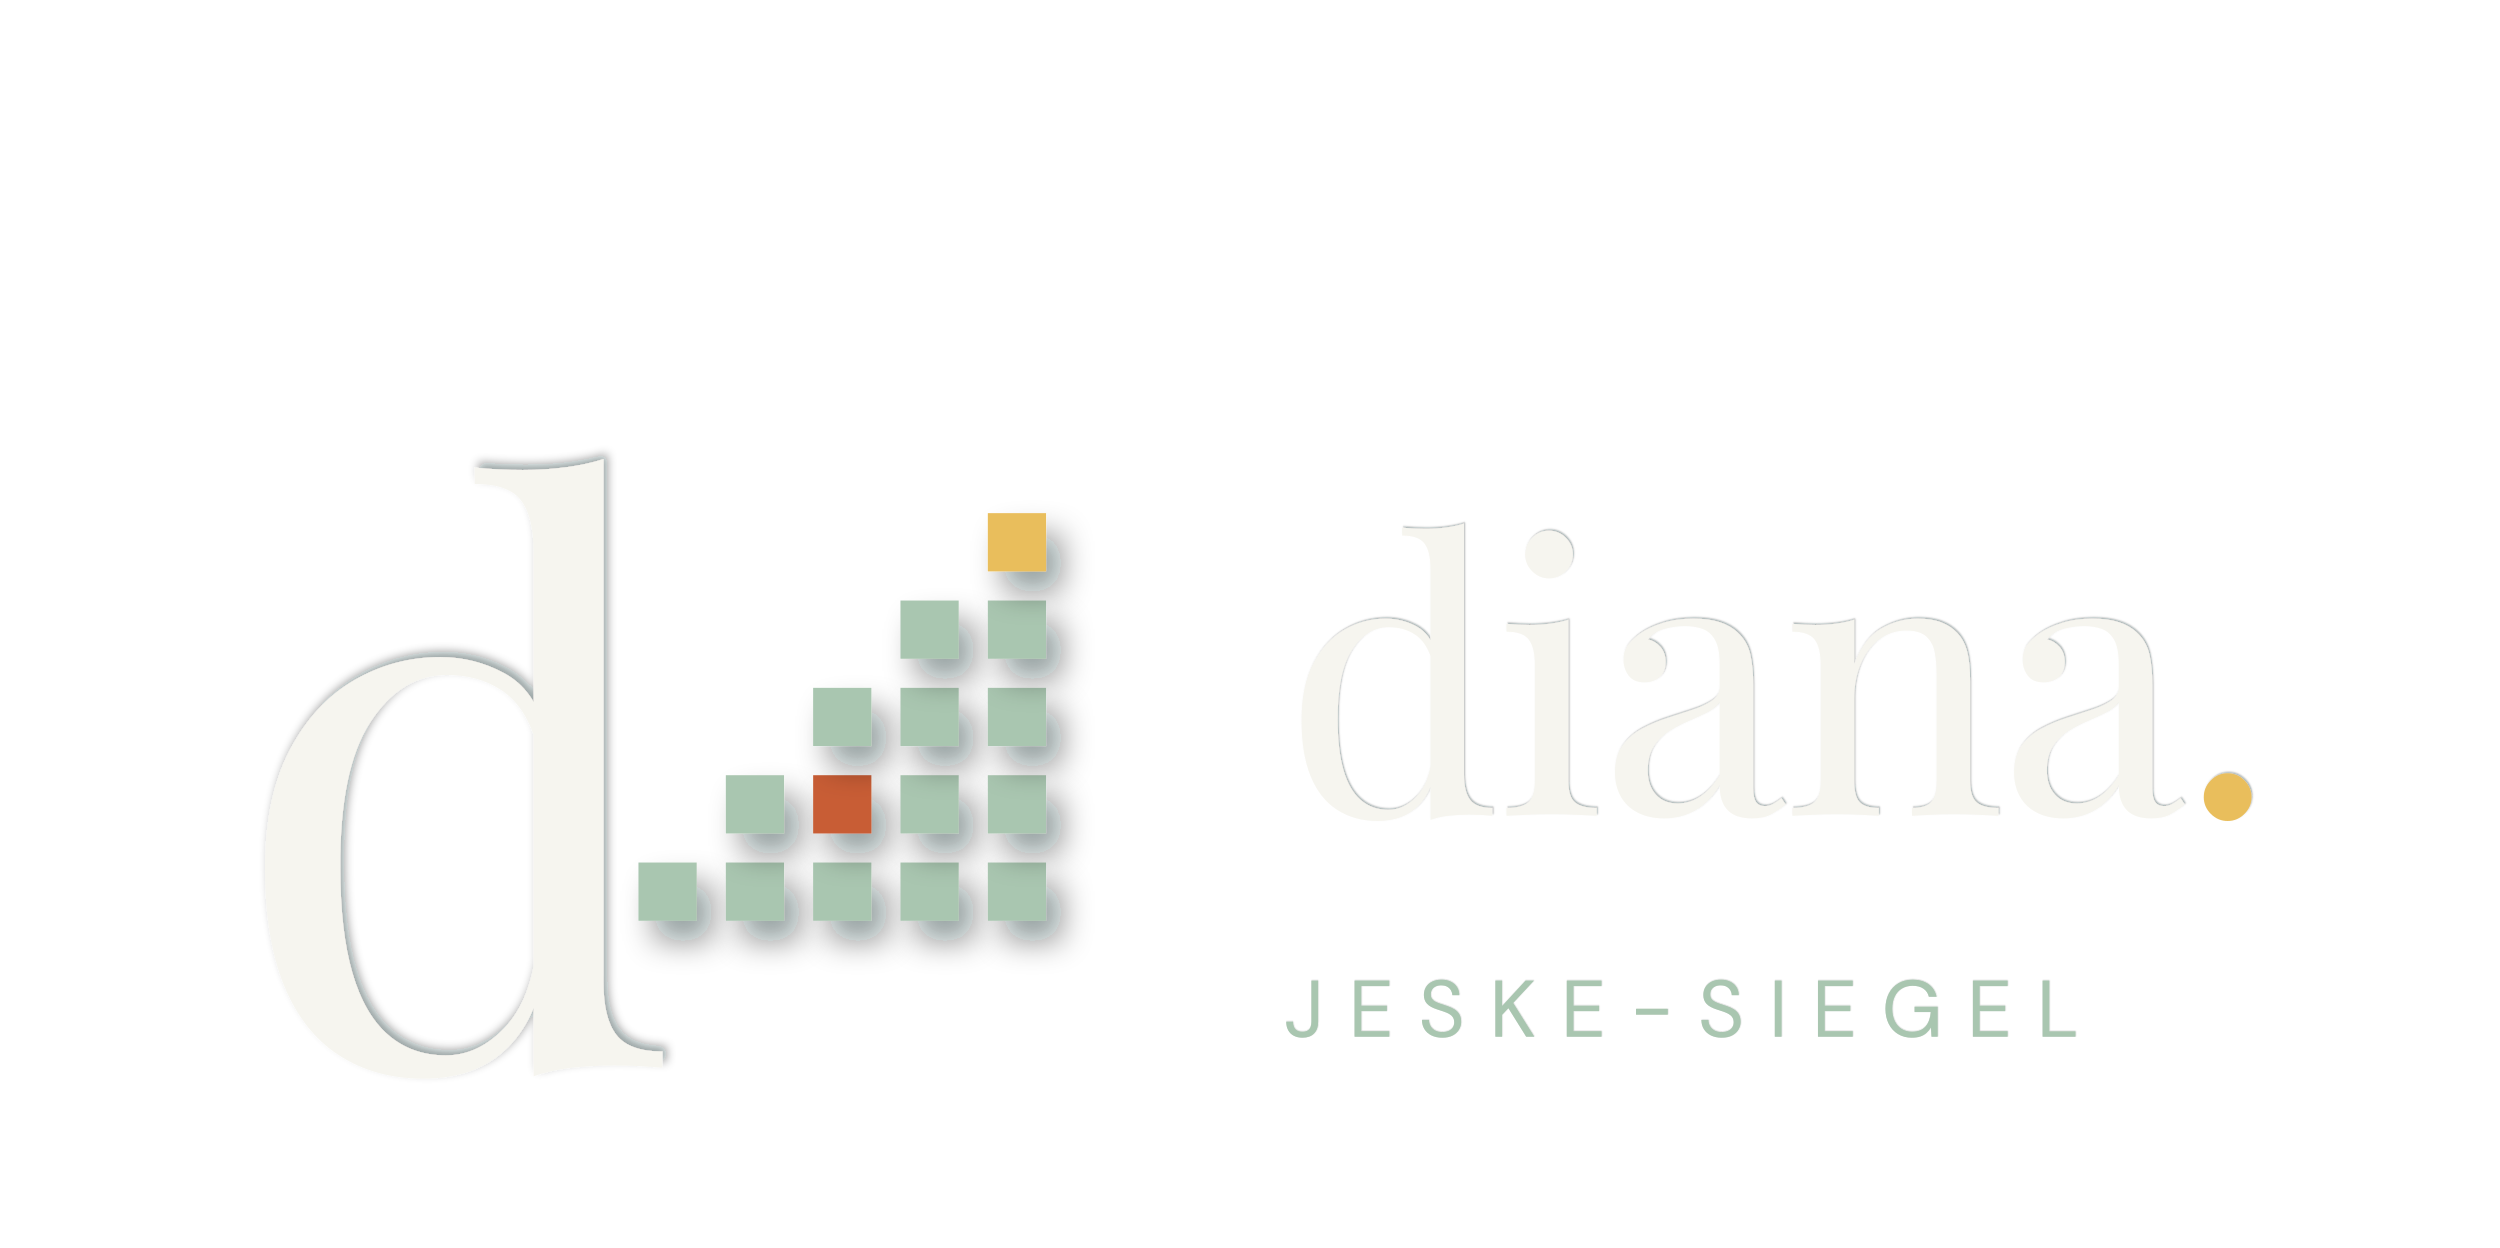
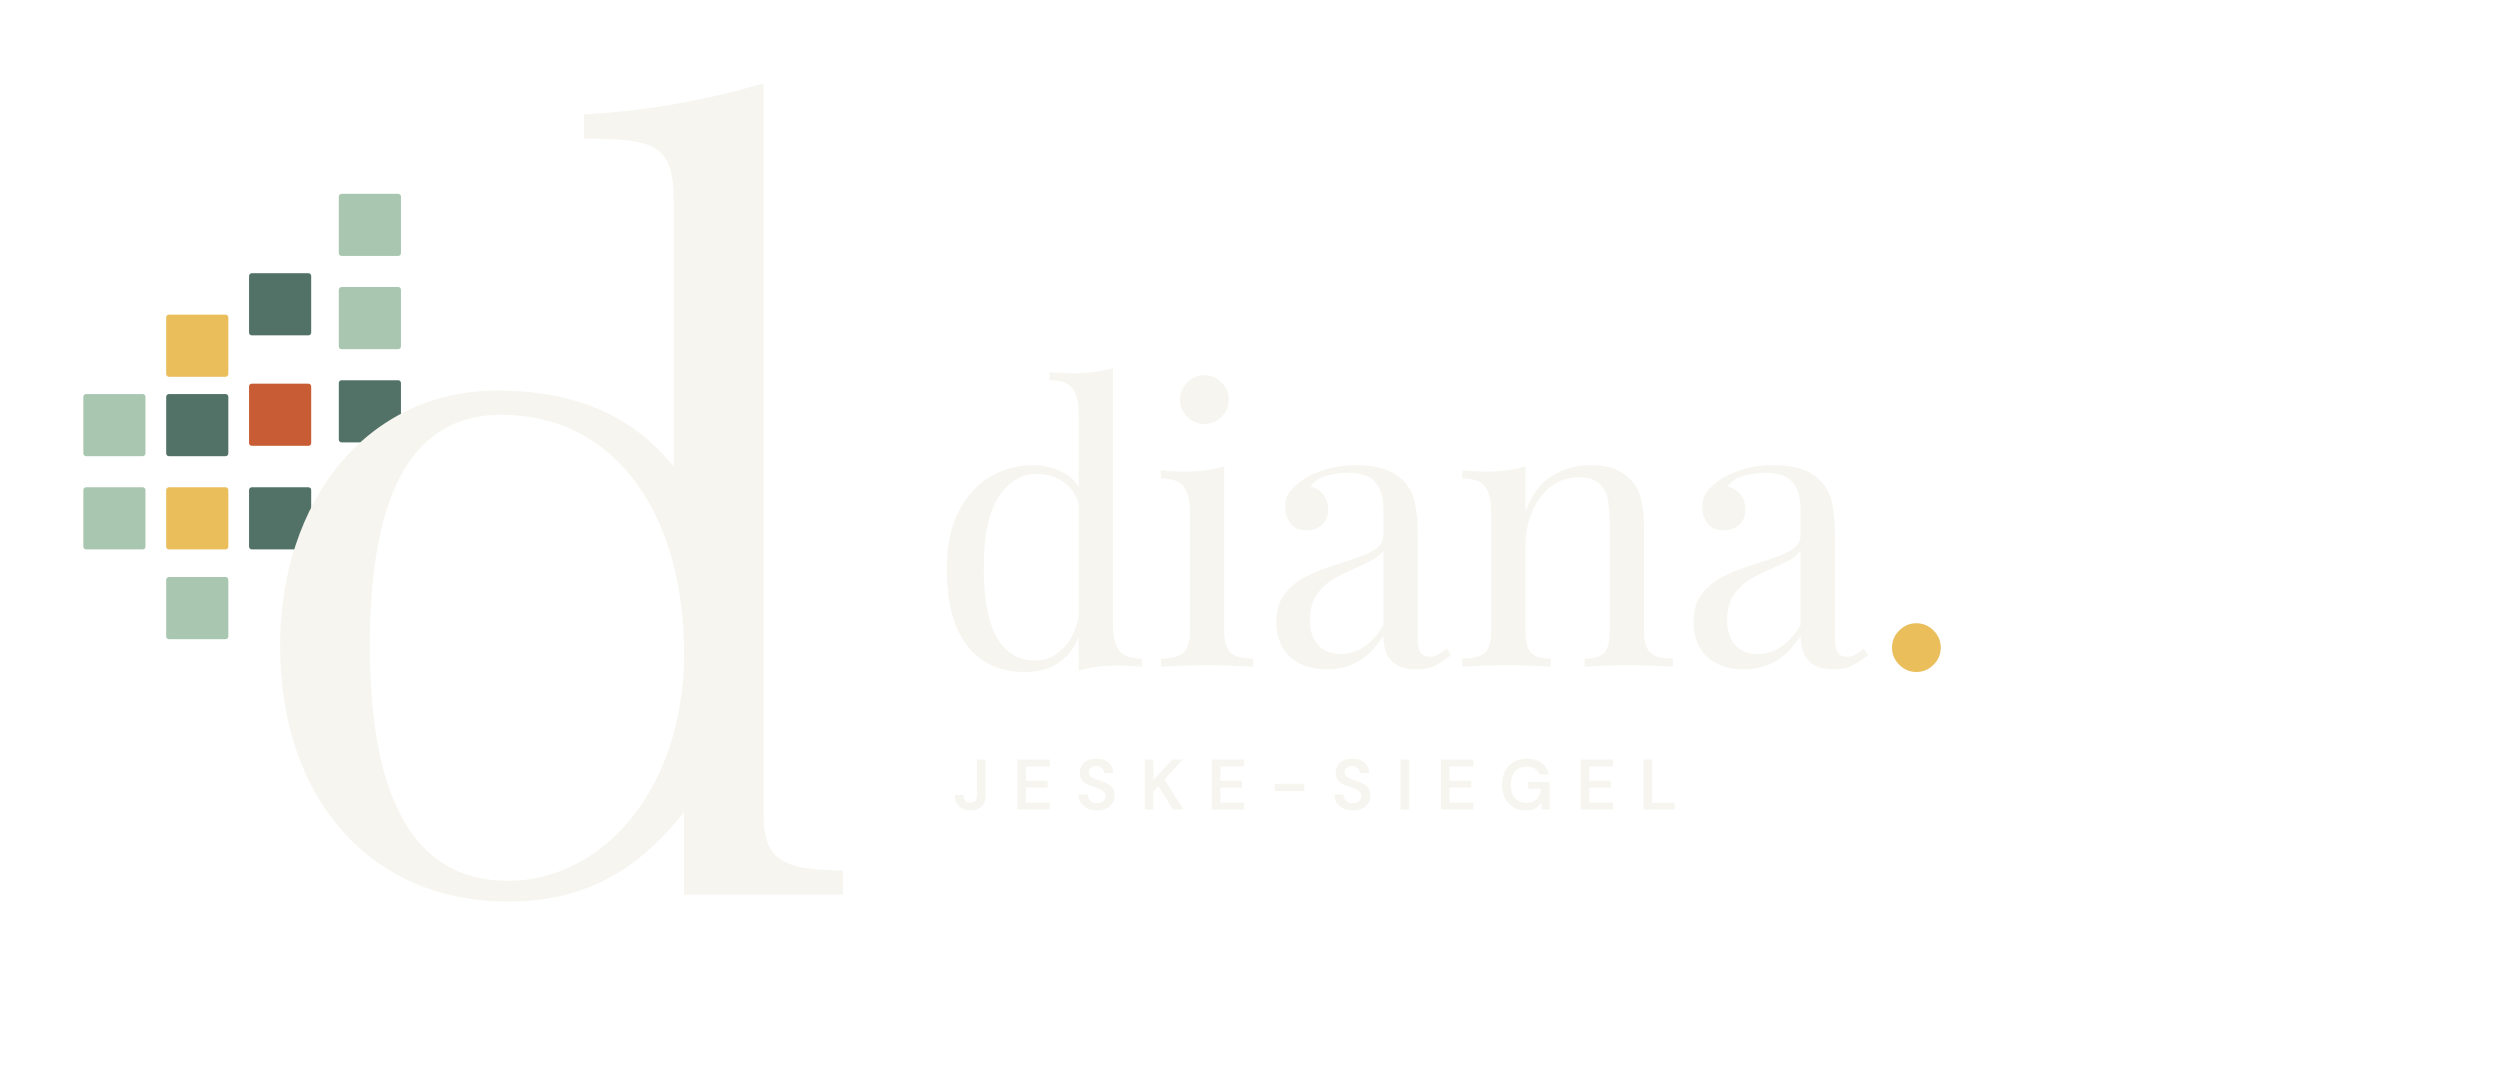
- <svg xmlns="http://www.w3.org/2000/svg" viewBox="0 0 483 241" width="483" height="241">
-   <defs>
-     <filter id="dShadow" x="-40%" y="-40%" width="180%" height="180%">
-       <feDropShadow dx="5" dy="7" stdDeviation="6" flood-color="#0a1815" flood-opacity="0.4" />
-     </filter>
-     <filter id="pxShadow" x="-100%" y="-100%" width="300%" height="300%">
-       <feDropShadow dx="3" dy="4" stdDeviation="3" flood-color="#0a1815" flood-opacity="0.42" />
-     </filter>
-     <filter id="wordShadow" x="-30%" y="-30%" width="160%" height="160%">
-       <feDropShadow dx="3" dy="4" stdDeviation="3" flood-color="#0a1815" flood-opacity="0.32" />
-     </filter>
-   </defs>
-   <g transform="translate(44,206.30)">
-     <path d="M484 784V109Q484 64 500.5 42.5Q517 21 560 21V0Q529 3 498 3Q469 3 442.5 0.0Q416 -3 394 -11V664Q394 709 378.0 730.5Q362 752 318 752V773Q350 770 380 770Q409 770 435.5 773.5Q462 777 484 784ZM274 529Q318 529 356.5 508.0Q395 487 408 436L395 426Q381 468 351.5 487.0Q322 506 282 506Q223 506 183.5 445.0Q144 384 145 257Q145 176 160.5 122.5Q176 69 206.5 42.5Q237 16 281 16Q323 16 357.0 52.0Q391 88 398 158L410 144Q402 68 361.5 27.0Q321 -14 252 -14Q190 -14 143.5 16.0Q97 46 72.5 106.0Q48 166 48 257Q48 348 79.5 408.5Q111 469 162.5 499.0Q214 529 274 529Z" fill="#f6f5ef" transform="translate(0.000,0.000) scale(0.15,-0.15)" filter="url(#dShadow)" />
-     <g transform="translate(79.35,0)">
-       <rect x="0.00" y="-39.66" width="11.25" height="11.25" fill="#a9c6b0" filter="url(#pxShadow)" />
-       <rect x="16.88" y="-39.66" width="11.25" height="11.25" fill="#a9c6b0" filter="url(#pxShadow)" />
-       <rect x="16.88" y="-56.53" width="11.25" height="11.25" fill="#a9c6b0" filter="url(#pxShadow)" />
-       <rect x="33.75" y="-39.66" width="11.25" height="11.25" fill="#a9c6b0" filter="url(#pxShadow)" />
-       <rect x="33.75" y="-56.53" width="11.25" height="11.25" fill="#c85d35" filter="url(#pxShadow)" />
-       <rect x="33.75" y="-73.41" width="11.25" height="11.25" fill="#a9c6b0" filter="url(#pxShadow)" />
-       <rect x="50.62" y="-39.66" width="11.25" height="11.25" fill="#a9c6b0" filter="url(#pxShadow)" />
-       <rect x="50.62" y="-56.53" width="11.25" height="11.25" fill="#a9c6b0" filter="url(#pxShadow)" />
-       <rect x="50.62" y="-73.41" width="11.25" height="11.25" fill="#a9c6b0" filter="url(#pxShadow)" />
-       <rect x="50.62" y="-90.28" width="11.25" height="11.25" fill="#a9c6b0" filter="url(#pxShadow)" />
-       <rect x="67.50" y="-39.66" width="11.25" height="11.25" fill="#a9c6b0" filter="url(#pxShadow)" />
-       <rect x="67.50" y="-56.53" width="11.25" height="11.25" fill="#a9c6b0" filter="url(#pxShadow)" />
-       <rect x="67.50" y="-73.41" width="11.25" height="11.25" fill="#a9c6b0" filter="url(#pxShadow)" />
-       <rect x="67.50" y="-90.28" width="11.25" height="11.25" fill="#a9c6b0" filter="url(#pxShadow)" />
-       <rect x="67.50" y="-107.16" width="11.25" height="11.25" fill="#e9be5b" filter="url(#pxShadow)" />
-     </g>
+ <svg xmlns="http://www.w3.org/2000/svg" viewBox="0 0 420 180" role="img" aria-labelledby="title">
+   <g transform="translate(14 14) scale(.58)">
+     <rect x="74" y="32" width="18" height="18" rx="0.8" fill="#A9C6B0" />
+     <rect x="48" y="55" width="18" height="18" rx="0.8" fill="#527267" />
+     <rect x="74" y="59" width="18" height="18" rx="0.8" fill="#A9C6B0" />
+     <rect x="24" y="67" width="18" height="18" rx="0.8" fill="#E9BE5B" />
+     <rect x="0" y="90" width="18" height="18" rx="0.8" fill="#A9C6B0" />
+     <rect x="24" y="90" width="18" height="18" rx="0.8" fill="#527267" />
+     <rect x="48" y="87" width="18" height="18" rx="0.8" fill="#C85D35" />
+     <rect x="74" y="86" width="18" height="18" rx="0.8" fill="#527267" />
+     <rect x="0" y="117" width="18" height="18" rx="0.8" fill="#A9C6B0" />
+     <rect x="24" y="117" width="18" height="18" rx="0.8" fill="#E9BE5B" />
+     <rect x="48" y="117" width="18" height="18" rx="0.8" fill="#527267" />
+     <rect x="24" y="143" width="18" height="18" rx="0.8" fill="#A9C6B0" />
+     <path fill="#F6F5EF" fill-rule="evenodd" d="M145 9 C163 8 180 5 197 0 L197 211 C197 224 201 228 220 228 L220 235 L174 235 L174 211 C160 229 144 237 123 237 C83 237 57 207 57 163 C57 121 82 89 120 89 C142 89 159 96 171 111 L171 34 C171 18 166 16 145 16 Z M121 96 C91 96 83 127 83 163 C83 204 94 231 123 231 C150 231 174 205 174 165 C174 126 155 96 121 96 Z" />
  </g>
-   <g transform="translate(248.00,157.61)">
-     <path d="M484 784V109Q484 64 500.5 42.5Q517 21 560 21V0Q529 3 498 3Q469 3 442.5 0.0Q416 -3 394 -11V664Q394 709 378.0 730.5Q362 752 318 752V773Q350 770 380 770Q409 770 435.5 773.5Q462 777 484 784ZM274 529Q318 529 356.5 508.0Q395 487 408 436L395 426Q381 468 351.5 487.0Q322 506 282 506Q223 506 183.5 445.0Q144 384 145 257Q145 176 160.5 122.5Q176 69 206.5 42.5Q237 16 281 16Q323 16 357.0 52.0Q391 88 398 158L410 144Q402 68 361.5 27.0Q321 -14 252 -14Q190 -14 143.5 16.0Q97 46 72.5 106.0Q48 166 48 257Q48 348 79.5 408.5Q111 469 162.5 499.0Q214 529 274 529Z" fill="#f6f5ef" transform="translate(0.000,0.000) scale(0.072,-0.072)" filter="url(#wordShadow)" />
-     <path d="M143 765Q169 765 188.0 746.0Q207 727 207 701Q207 675 188.0 656.0Q169 637 143 637Q117 637 98.0 656.0Q79 675 79 701Q79 727 98.0 746.0Q117 765 143 765ZM195 526V93Q195 51 212.5 36.0Q230 21 271 21V0Q254 1 219.5 2.5Q185 4 150 4Q116 4 81.0 2.5Q46 1 29 0V21Q70 21 87.5 36.0Q105 51 105 93V406Q105 451 89.0 472.5Q73 494 29 494V515Q61 512 91 512Q120 512 146.5 515.5Q173 519 195 526Z" fill="#f6f5ef" transform="translate(40.968,0.000) scale(0.072,-0.072)" filter="url(#wordShadow)" />
-     <path d="M171 -7Q130 -7 100.0 8.5Q70 24 54.5 52.0Q39 80 39 117Q39 161 59.5 189.0Q80 217 112.0 234.0Q144 251 179.5 262.5Q215 274 247.0 284.5Q279 295 299.5 309.0Q320 323 320 346V408Q320 450 307.5 472.0Q295 494 274.0 501.5Q253 509 227 509Q202 509 173.5 502.0Q145 495 128 473Q147 469 161.0 453.0Q175 437 175 412Q175 387 159.0 372.5Q143 358 118 358Q89 358 75.5 376.5Q62 395 62 418Q62 444 75.0 460.0Q88 476 108 490Q131 506 167.5 517.5Q204 529 250 529Q291 529 320.0 519.5Q349 510 368 492Q394 468 402.0 433.5Q410 399 410 351V73Q410 48 417.5 37.0Q425 26 441 26Q452 26 462.0 31.0Q472 36 486 47L497 30Q476 14 457.0 3.5Q438 -7 406 -7Q377 -7 358.0 3.0Q339 13 329.5 32.5Q320 52 320 82Q293 37 255.5 15.0Q218 -7 171 -7ZM207 33Q240 33 268.5 52.0Q297 71 320 109V305Q308 288 285.0 276.5Q262 265 235.0 253.5Q208 242 183.5 226.5Q159 211 143.0 186.0Q127 161 127 121Q127 81 148.5 57.0Q170 33 207 33Z" fill="#f6f5ef" transform="translate(61.200,0.000) scale(0.072,-0.072)" filter="url(#wordShadow)" />
-     <path d="M365 529Q403 529 428.5 519.0Q454 509 471 491Q490 471 498.0 441.0Q506 411 506 360V93Q506 51 523.5 36.0Q541 21 582 21V0Q565 1 530.0 2.5Q495 4 462 4Q429 4 397.5 2.5Q366 1 350 0V21Q386 21 401.0 36.0Q416 51 416 93V382Q416 413 411.0 439.0Q406 465 388.5 481.0Q371 497 335 497Q293 497 261.5 473.0Q230 449 212.5 407.5Q195 366 195 315V93Q195 51 210.0 36.0Q225 21 261 21V0Q245 1 213.5 2.5Q182 4 149 4Q116 4 81.0 2.5Q46 1 29 0V21Q70 21 87.5 36.0Q105 51 105 93V406Q105 451 89.0 472.5Q73 494 29 494V515Q61 512 91 512Q120 512 146.5 515.5Q173 519 195 526V408Q221 476 267.5 502.5Q314 529 365 529Z" fill="#f6f5ef" transform="translate(96.192,0.000) scale(0.072,-0.072)" filter="url(#wordShadow)" />
-     <path d="M171 -7Q130 -7 100.0 8.5Q70 24 54.5 52.0Q39 80 39 117Q39 161 59.5 189.0Q80 217 112.0 234.0Q144 251 179.5 262.5Q215 274 247.0 284.5Q279 295 299.5 309.0Q320 323 320 346V408Q320 450 307.5 472.0Q295 494 274.0 501.5Q253 509 227 509Q202 509 173.5 502.0Q145 495 128 473Q147 469 161.0 453.0Q175 437 175 412Q175 387 159.0 372.5Q143 358 118 358Q89 358 75.5 376.5Q62 395 62 418Q62 444 75.0 460.0Q88 476 108 490Q131 506 167.5 517.5Q204 529 250 529Q291 529 320.0 519.5Q349 510 368 492Q394 468 402.0 433.5Q410 399 410 351V73Q410 48 417.5 37.0Q425 26 441 26Q452 26 462.0 31.0Q472 36 486 47L497 30Q476 14 457.0 3.5Q438 -7 406 -7Q377 -7 358.0 3.0Q339 13 329.5 32.5Q320 52 320 82Q293 37 255.5 15.0Q218 -7 171 -7ZM207 33Q240 33 268.5 52.0Q297 71 320 109V305Q308 288 285.0 276.5Q262 265 235.0 253.5Q208 242 183.5 226.5Q159 211 143.0 186.0Q127 161 127 121Q127 81 148.5 57.0Q170 33 207 33Z" fill="#f6f5ef" transform="translate(138.312,0.000) scale(0.072,-0.072)" filter="url(#wordShadow)" />
-     <path d="M126 114Q152 114 171.0 95.0Q190 76 190 50Q190 24 171.0 5.0Q152 -14 126 -14Q100 -14 81.0 5.0Q62 24 62 50Q62 76 81.0 95.0Q100 114 126 114Z" fill="#e9be5b" transform="translate(173.304,0.000) scale(0.072,-0.072)" filter="url(#wordShadow)" />
-   </g>
-   <g transform="translate(248.00,200.30)">
-     <path d="M235 -12Q172 -12 126.5 12.0Q81 36 56.5 81.0Q32 126 32 188H117Q117 153 128.5 124.5Q140 96 165.5 79.5Q191 63 234 63Q276 63 300.5 79.0Q325 95 335.5 122.5Q346 150 346 185V700H430V185Q430 91 378.5 39.5Q327 -12 235 -12Z" fill="#a9c6b0" transform="translate(0.000,0.000) scale(0.0155,-0.0155)" filter="url(#wordShadow)" />
-     <path d="M77 0V700H510V631H161V387H480V319H161V69H510V0Z" fill="#a9c6b0" transform="translate(12.508,0.000) scale(0.0155,-0.0155)" filter="url(#wordShadow)" />
-     <path d="M301 -12Q224 -12 167.0 16.0Q110 44 79.0 94.0Q48 144 48 210H136Q136 169 155.0 134.5Q174 100 210.5 79.5Q247 59 301 59Q348 59 381.5 74.5Q415 90 432.5 117.0Q450 144 450 178Q450 216 433.5 241.5Q417 267 388.0 283.5Q359 300 321.0 313.0Q283 326 239 340Q151 368 111.5 410.5Q72 453 72 520Q72 577 98.5 620.0Q125 663 174.5 687.5Q224 712 292 712Q359 712 408.5 687.0Q458 662 486.0 618.5Q514 575 514 518H426Q426 547 411.0 575.0Q396 603 365.5 621.5Q335 640 289 640Q251 641 221.5 627.5Q192 614 175.5 589.0Q159 564 159 528Q159 494 173.5 473.0Q188 452 215.5 437.5Q243 423 280.0 411.0Q317 399 362 384Q413 367 452.5 342.5Q492 318 514.5 280.0Q537 242 537 183Q537 133 510.5 88.5Q484 44 432.0 16.0Q380 -12 301 -12Z" fill="#a9c6b0" transform="translate(25.978,0.000) scale(0.0155,-0.0155)" filter="url(#wordShadow)" />
-     <path d="M77 0V700H161V383L453 700H559L299 421L563 0H461L239 356L161 273V0Z" fill="#a9c6b0" transform="translate(39.711,0.000) scale(0.0155,-0.0155)" filter="url(#wordShadow)" />
-     <path d="M77 0V700H510V631H161V387H480V319H161V69H510V0Z" fill="#a9c6b0" transform="translate(53.506,0.000) scale(0.0155,-0.0155)" filter="url(#wordShadow)" />
-     <path d="M71 275V346H467V275Z" fill="#a9c6b0" transform="translate(66.975,0.000) scale(0.0155,-0.0155)" filter="url(#wordShadow)" />
-     <path d="M301 -12Q224 -12 167.0 16.0Q110 44 79.0 94.0Q48 144 48 210H136Q136 169 155.0 134.5Q174 100 210.5 79.5Q247 59 301 59Q348 59 381.5 74.5Q415 90 432.5 117.0Q450 144 450 178Q450 216 433.5 241.5Q417 267 388.0 283.5Q359 300 321.0 313.0Q283 326 239 340Q151 368 111.5 410.5Q72 453 72 520Q72 577 98.5 620.0Q125 663 174.5 687.5Q224 712 292 712Q359 712 408.5 687.0Q458 662 486.0 618.5Q514 575 514 518H426Q426 547 411.0 575.0Q396 603 365.5 621.5Q335 640 289 640Q251 641 221.5 627.5Q192 614 175.5 589.0Q159 564 159 528Q159 494 173.5 473.0Q188 452 215.5 437.5Q243 423 280.0 411.0Q317 399 362 384Q413 367 452.5 342.5Q492 318 514.5 280.0Q537 242 537 183Q537 133 510.5 88.5Q484 44 432.0 16.0Q380 -12 301 -12Z" fill="#a9c6b0" transform="translate(79.965,0.000) scale(0.0155,-0.0155)" filter="url(#wordShadow)" />
-     <path d="M77 0V700H161V0Z" fill="#a9c6b0" transform="translate(93.698,0.000) scale(0.0155,-0.0155)" filter="url(#wordShadow)" />
-     <path d="M77 0V700H510V631H161V387H480V319H161V69H510V0Z" fill="#a9c6b0" transform="translate(102.037,0.000) scale(0.0155,-0.0155)" filter="url(#wordShadow)" />
-     <path d="M377 -12Q279 -12 205.0 33.5Q131 79 90.0 160.0Q49 241 49 349Q49 456 90.5 538.0Q132 620 208.5 666.0Q285 712 389 712Q507 712 586.0 655.5Q665 599 687 498H590Q576 561 524.0 598.0Q472 635 389 635Q312 635 254.5 600.5Q197 566 166.0 502.0Q135 438 135 349Q135 260 166.0 195.5Q197 131 252.5 97.0Q308 63 380 63Q492 63 549.0 129.0Q606 195 614 308H412V374H700V0H623L616 115Q591 74 558.5 45.5Q526 17 482.0 2.5Q438 -12 377 -12Z" fill="#a9c6b0" transform="translate(115.506,0.000) scale(0.0155,-0.0155)" filter="url(#wordShadow)" />
-     <path d="M77 0V700H510V631H161V387H480V319H161V69H510V0Z" fill="#a9c6b0" transform="translate(131.967,0.000) scale(0.0155,-0.0155)" filter="url(#wordShadow)" />
-     <path d="M77 0V700H161V67H487V0Z" fill="#a9c6b0" transform="translate(145.436,0.000) scale(0.0155,-0.0155)" filter="url(#wordShadow)" />
-   </g>
+   <path fill="#F6F5EF" transform="translate(156.000 112) scale(0.064 -0.064)" d="M484 784V109Q484 64 500.5 42.5Q517 21 560 21V0Q529 3 498 3Q469 3 442.5 0.0Q416 -3 394 -11V664Q394 709 378.0 730.5Q362 752 318 752V773Q350 770 380 770Q409 770 435.5 773.5Q462 777 484 784ZM274 529Q318 529 356.5 508.0Q395 487 408 436L395 426Q381 468 351.5 487.0Q322 506 282 506Q223 506 183.5 445.0Q144 384 145 257Q145 176 160.5 122.5Q176 69 206.5 42.5Q237 16 281 16Q323 16 357.0 52.0Q391 88 398 158L410 144Q402 68 361.5 27.0Q321 -14 252 -14Q190 -14 143.5 16.0Q97 46 72.5 106.0Q48 166 48 257Q48 348 79.5 408.5Q111 469 162.5 499.0Q214 529 274 529Z" />
+   <path fill="#F6F5EF" transform="translate(193.184 112) scale(0.064 -0.064)" d="M143 765Q169 765 188.0 746.0Q207 727 207 701Q207 675 188.0 656.0Q169 637 143 637Q117 637 98.0 656.0Q79 675 79 701Q79 727 98.0 746.0Q117 765 143 765ZM195 526V93Q195 51 212.5 36.0Q230 21 271 21V0Q254 1 219.5 2.5Q185 4 150 4Q116 4 81.0 2.5Q46 1 29 0V21Q70 21 87.5 36.0Q105 51 105 93V406Q105 451 89.0 472.5Q73 494 29 494V515Q61 512 91 512Q120 512 146.5 515.5Q173 519 195 526Z" />
+   <path fill="#F6F5EF" transform="translate(211.936 112) scale(0.064 -0.064)" d="M171 -7Q130 -7 100.0 8.5Q70 24 54.5 52.0Q39 80 39 117Q39 161 59.5 189.0Q80 217 112.0 234.0Q144 251 179.5 262.5Q215 274 247.0 284.5Q279 295 299.5 309.0Q320 323 320 346V408Q320 450 307.5 472.0Q295 494 274.0 501.5Q253 509 227 509Q202 509 173.5 502.0Q145 495 128 473Q147 469 161.0 453.0Q175 437 175 412Q175 387 159.0 372.5Q143 358 118 358Q89 358 75.5 376.5Q62 395 62 418Q62 444 75.0 460.0Q88 476 108 490Q131 506 167.5 517.5Q204 529 250 529Q291 529 320.0 519.5Q349 510 368 492Q394 468 402.0 433.5Q410 399 410 351V73Q410 48 417.5 37.0Q425 26 441 26Q452 26 462.0 31.0Q472 36 486 47L497 30Q476 14 457.0 3.5Q438 -7 406 -7Q377 -7 358.0 3.0Q339 13 329.5 32.5Q320 52 320 82Q293 37 255.5 15.0Q218 -7 171 -7ZM207 33Q240 33 268.5 52.0Q297 71 320 109V305Q308 288 285.0 276.5Q262 265 235.0 253.5Q208 242 183.5 226.5Q159 211 143.0 186.0Q127 161 127 121Q127 81 148.5 57.0Q170 33 207 33Z" />
+   <path fill="#F6F5EF" transform="translate(243.808 112) scale(0.064 -0.064)" d="M365 529Q403 529 428.5 519.0Q454 509 471 491Q490 471 498.0 441.0Q506 411 506 360V93Q506 51 523.5 36.0Q541 21 582 21V0Q565 1 530.0 2.5Q495 4 462 4Q429 4 397.5 2.5Q366 1 350 0V21Q386 21 401.0 36.0Q416 51 416 93V382Q416 413 411.0 439.0Q406 465 388.5 481.0Q371 497 335 497Q293 497 261.5 473.0Q230 449 212.5 407.5Q195 366 195 315V93Q195 51 210.0 36.0Q225 21 261 21V0Q245 1 213.5 2.5Q182 4 149 4Q116 4 81.0 2.5Q46 1 29 0V21Q70 21 87.5 36.0Q105 51 105 93V406Q105 451 89.0 472.5Q73 494 29 494V515Q61 512 91 512Q120 512 146.5 515.5Q173 519 195 526V408Q221 476 267.5 502.5Q314 529 365 529Z" />
+   <path fill="#F6F5EF" transform="translate(282.016 112) scale(0.064 -0.064)" d="M171 -7Q130 -7 100.0 8.5Q70 24 54.5 52.0Q39 80 39 117Q39 161 59.5 189.0Q80 217 112.0 234.0Q144 251 179.5 262.5Q215 274 247.0 284.5Q279 295 299.5 309.0Q320 323 320 346V408Q320 450 307.5 472.0Q295 494 274.0 501.5Q253 509 227 509Q202 509 173.5 502.0Q145 495 128 473Q147 469 161.0 453.0Q175 437 175 412Q175 387 159.0 372.5Q143 358 118 358Q89 358 75.5 376.5Q62 395 62 418Q62 444 75.0 460.0Q88 476 108 490Q131 506 167.5 517.5Q204 529 250 529Q291 529 320.0 519.5Q349 510 368 492Q394 468 402.0 433.5Q410 399 410 351V73Q410 48 417.5 37.0Q425 26 441 26Q452 26 462.0 31.0Q472 36 486 47L497 30Q476 14 457.0 3.5Q438 -7 406 -7Q377 -7 358.0 3.0Q339 13 329.5 32.5Q320 52 320 82Q293 37 255.5 15.0Q218 -7 171 -7ZM207 33Q240 33 268.5 52.0Q297 71 320 109V305Q308 288 285.0 276.5Q262 265 235.0 253.5Q208 242 183.5 226.5Q159 211 143.0 186.0Q127 161 127 121Q127 81 148.5 57.0Q170 33 207 33Z" />
+   <path fill="#E9BE5B" transform="translate(313.888 112) scale(0.064 -0.064)" d="M126 114Q152 114 171.0 95.0Q190 76 190 50Q190 24 171.0 5.0Q152 -14 126 -14Q100 -14 81.0 5.0Q62 24 62 50Q62 76 81.0 95.0Q100 114 126 114Z" />
+   <path fill="#F6F5EF" transform="translate(160.000 136) scale(0.012 -0.012)" d="M254.863 -12Q188.139 -12 138.501 13.448Q88.863 38.897 61.673 87.621Q34.483 136.345 34.483 205.38H154.657Q154.657 172.449 164.916 147.467Q175.175 122.484 196.536 108.881Q217.898 95.278 252.208 95.278Q285.518 95.278 305.88 108.174Q326.241 121.071 335.5 144.432Q344.759 167.794 344.759 199.07V700H464.761V199.07Q464.761 97.207 408.295 42.604Q351.829 -12 254.863 -12Z" />
+   <path fill="#F6F5EF" transform="translate(170.030 136) scale(0.012 -0.012)" d="M74.931 0V700H527.38V602.86H194.933V401.897H497.38V307.413H194.933V97.14H527.38V0Z" />
+   <path fill="#F6F5EF" transform="translate(180.600 136) scale(0.012 -0.012)" d="M310.932 -12Q234.759 -12 175.897 14.759Q117.035 41.517 83.759 91.517Q50.483 141.517 49.241 210.828H176.14Q176.968 176.449 193.071 148.777Q209.175 121.105 238.847 104.95Q268.519 88.795 310.518 88.795Q346.759 88.795 373.224 100.571Q399.689 112.346 414.085 133.76Q428.481 155.173 428.481 183.793Q428.481 213.103 414.257 234.672Q400.033 256.241 374.551 271.499Q349.068 286.758 315.413 299.344Q281.759 311.93 242.311 324.275Q153.069 351.447 110.259 396.43Q67.448 441.413 67.448 513.793Q67.448 574.931 96.638 619.172Q125.828 663.414 178.431 687.707Q231.035 712 299.863 712Q369.759 712 422.156 687.207Q474.553 662.414 504.829 617.465Q535.105 572.517 536.346 511.379H408.206Q407.792 536.655 394.654 559.275Q381.516 581.895 357.017 596.257Q332.517 610.619 297.69 610.619Q267.967 611.619 244.26 601.223Q220.553 590.826 206.95 571.206Q193.347 551.585 193.347 522.62Q193.347 494.828 206.192 476.517Q219.036 458.207 242.812 445.363Q266.588 432.518 298.415 421.552Q330.242 410.587 368.207 398.07Q420.449 380.656 462.845 356.156Q505.242 331.656 530.225 292.828Q555.208 254.001 555.208 191.69Q555.208 137.966 527.26 91.604Q499.311 45.241 445.242 16.621Q391.173 -12 310.932 -12Z" />
+   <path fill="#F6F5EF" transform="translate(191.422 136) scale(0.012 -0.012)" d="M74.931 0V700H194.933V411.14L459.621 700H608.244L349.9 422.241L614.727 0H468.449L264.243 329.516L194.933 255.206V0Z" />
+   <path fill="#F6F5EF" transform="translate(202.688 136) scale(0.012 -0.012)" d="M74.931 0V700H527.38V602.86H194.933V401.897H497.38V307.413H194.933V97.14H527.38V0Z" />
+   <path fill="#F6F5EF" transform="translate(213.258 136) scale(0.012 -0.012)" d="M74.724 259.689V360.07H488.932V259.689Z" />
+   <path fill="#F6F5EF" transform="translate(223.576 136) scale(0.012 -0.012)" d="M310.932 -12Q234.759 -12 175.897 14.759Q117.035 41.517 83.759 91.517Q50.483 141.517 49.241 210.828H176.14Q176.968 176.449 193.071 148.777Q209.175 121.105 238.847 104.95Q268.519 88.795 310.518 88.795Q346.759 88.795 373.224 100.571Q399.689 112.346 414.085 133.76Q428.481 155.173 428.481 183.793Q428.481 213.103 414.257 234.672Q400.033 256.241 374.551 271.499Q349.068 286.758 315.413 299.344Q281.759 311.93 242.311 324.275Q153.069 351.447 110.259 396.43Q67.448 441.413 67.448 513.793Q67.448 574.931 96.638 619.172Q125.828 663.414 178.431 687.707Q231.035 712 299.863 712Q369.759 712 422.156 687.207Q474.553 662.414 504.829 617.465Q535.105 572.517 536.346 511.379H408.206Q407.792 536.655 394.654 559.275Q381.516 581.895 357.017 596.257Q332.517 610.619 297.69 610.619Q267.967 611.619 244.26 601.223Q220.553 590.826 206.95 571.206Q193.347 551.585 193.347 522.62Q193.347 494.828 206.192 476.517Q219.036 458.207 242.812 445.363Q266.588 432.518 298.415 421.552Q330.242 410.587 368.207 398.07Q420.449 380.656 462.845 356.156Q505.242 331.656 530.225 292.828Q555.208 254.001 555.208 191.69Q555.208 137.966 527.26 91.604Q499.311 45.241 445.242 16.621Q391.173 -12 310.932 -12Z" />
+   <path fill="#F6F5EF" transform="translate(234.398 136) scale(0.012 -0.012)" d="M74.931 0V700H194.933V0Z" />
+   <path fill="#F6F5EF" transform="translate(241.188 136) scale(0.012 -0.012)" d="M74.931 0V700H527.38V602.86H194.933V401.897H497.38V307.413H194.933V97.14H527.38V0Z" />
+   <path fill="#F6F5EF" transform="translate(251.758 136) scale(0.012 -0.012)" d="M378.241 -12Q279.414 -12 205.207 32.879Q131 77.759 89.793 158.345Q48.586 238.931 48.586 346.517Q48.586 453.931 90.707 536.345Q132.828 618.759 211.19 665.379Q289.552 712 397.276 712Q519.415 712 600.07 653.638Q680.725 595.276 703.967 491.379H569.309Q554.481 542.792 510.551 572.136Q466.62 601.481 396.863 601.481Q326.07 601.481 275.191 570.498Q224.312 539.516 197.657 482.344Q171.002 425.172 171.002 346.103Q171.002 266.621 197.864 209.984Q224.726 153.346 273.812 123.898Q322.897 94.45 388.69 94.45Q486.62 94.45 536.792 149.07Q586.964 203.69 595.792 292.275H414.897V383.104H716.967V0H606.447L596.964 96.378Q574.033 61.585 543.809 37.224Q513.585 12.862 473.103 0.431Q432.62 -12 378.241 -12Z" />
+   <path fill="#F6F5EF" transform="translate(264.656 136) scale(0.012 -0.012)" d="M74.931 0V700H527.38V602.86H194.933V401.897H497.38V307.413H194.933V97.14H527.38V0Z" />
+   <path fill="#F6F5EF" transform="translate(275.226 136) scale(0.012 -0.012)" d="M74.931 0V700H194.933V93.898H507.691V0Z" />
</svg>
